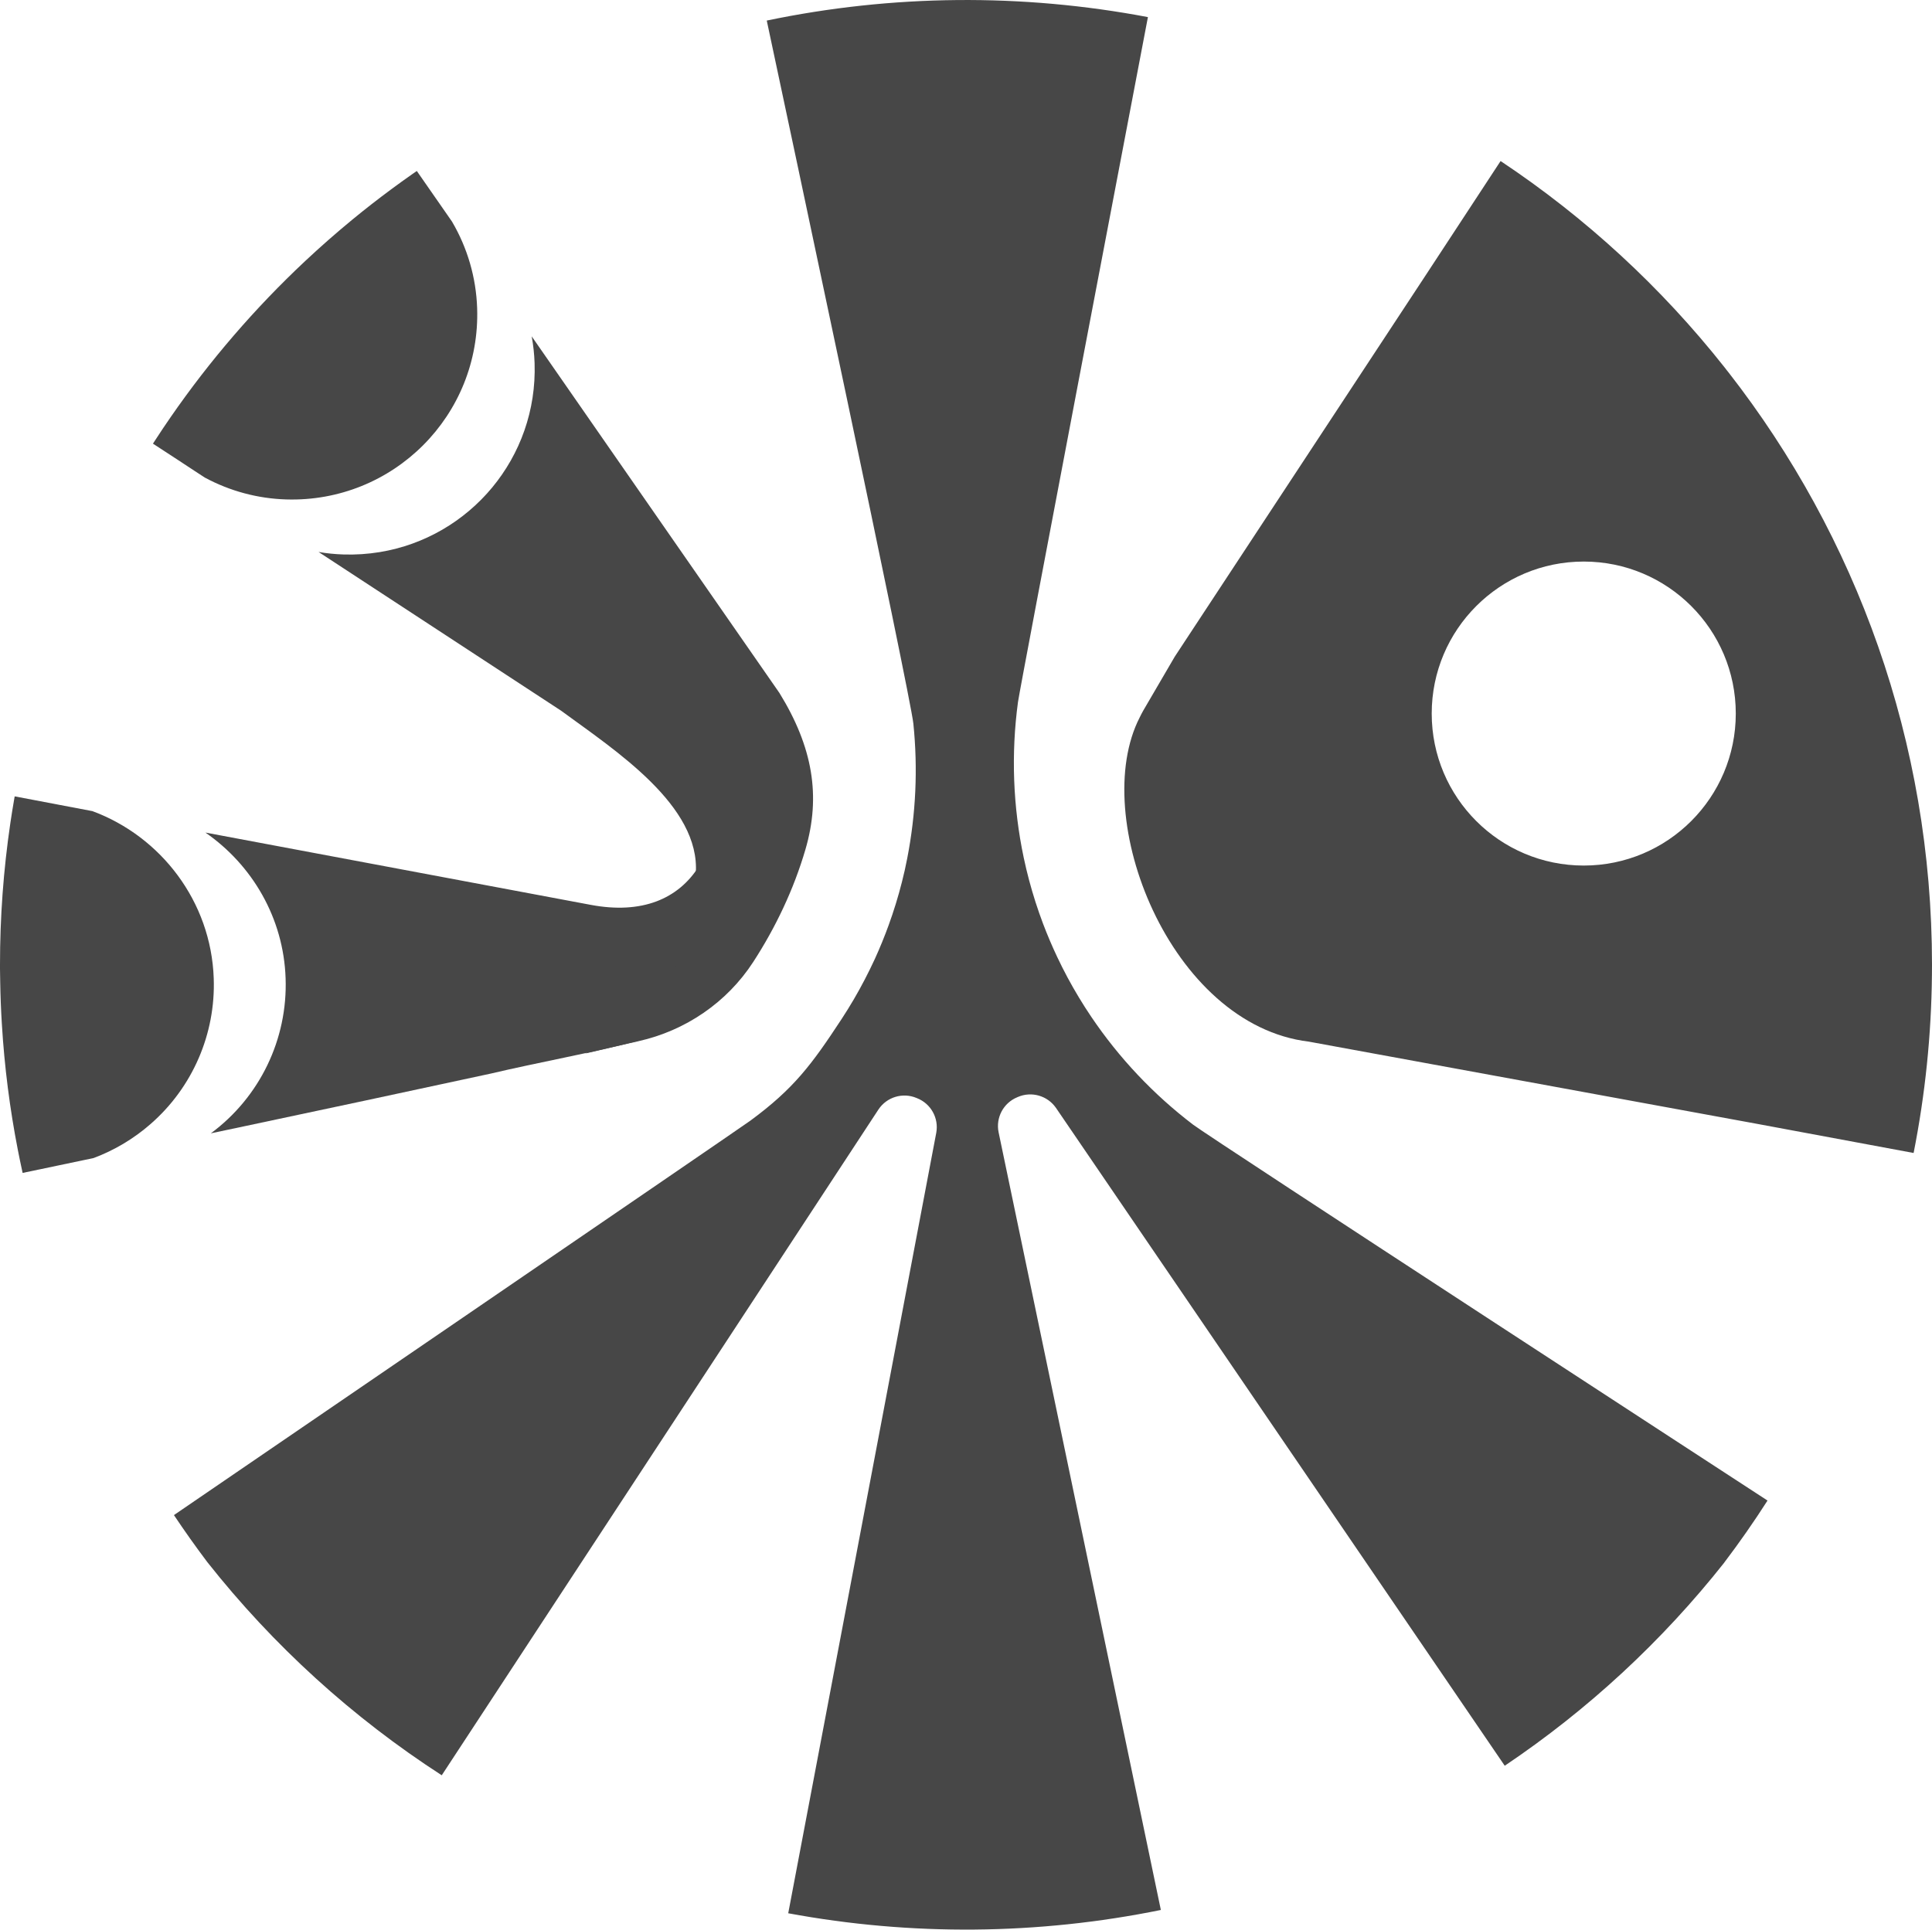
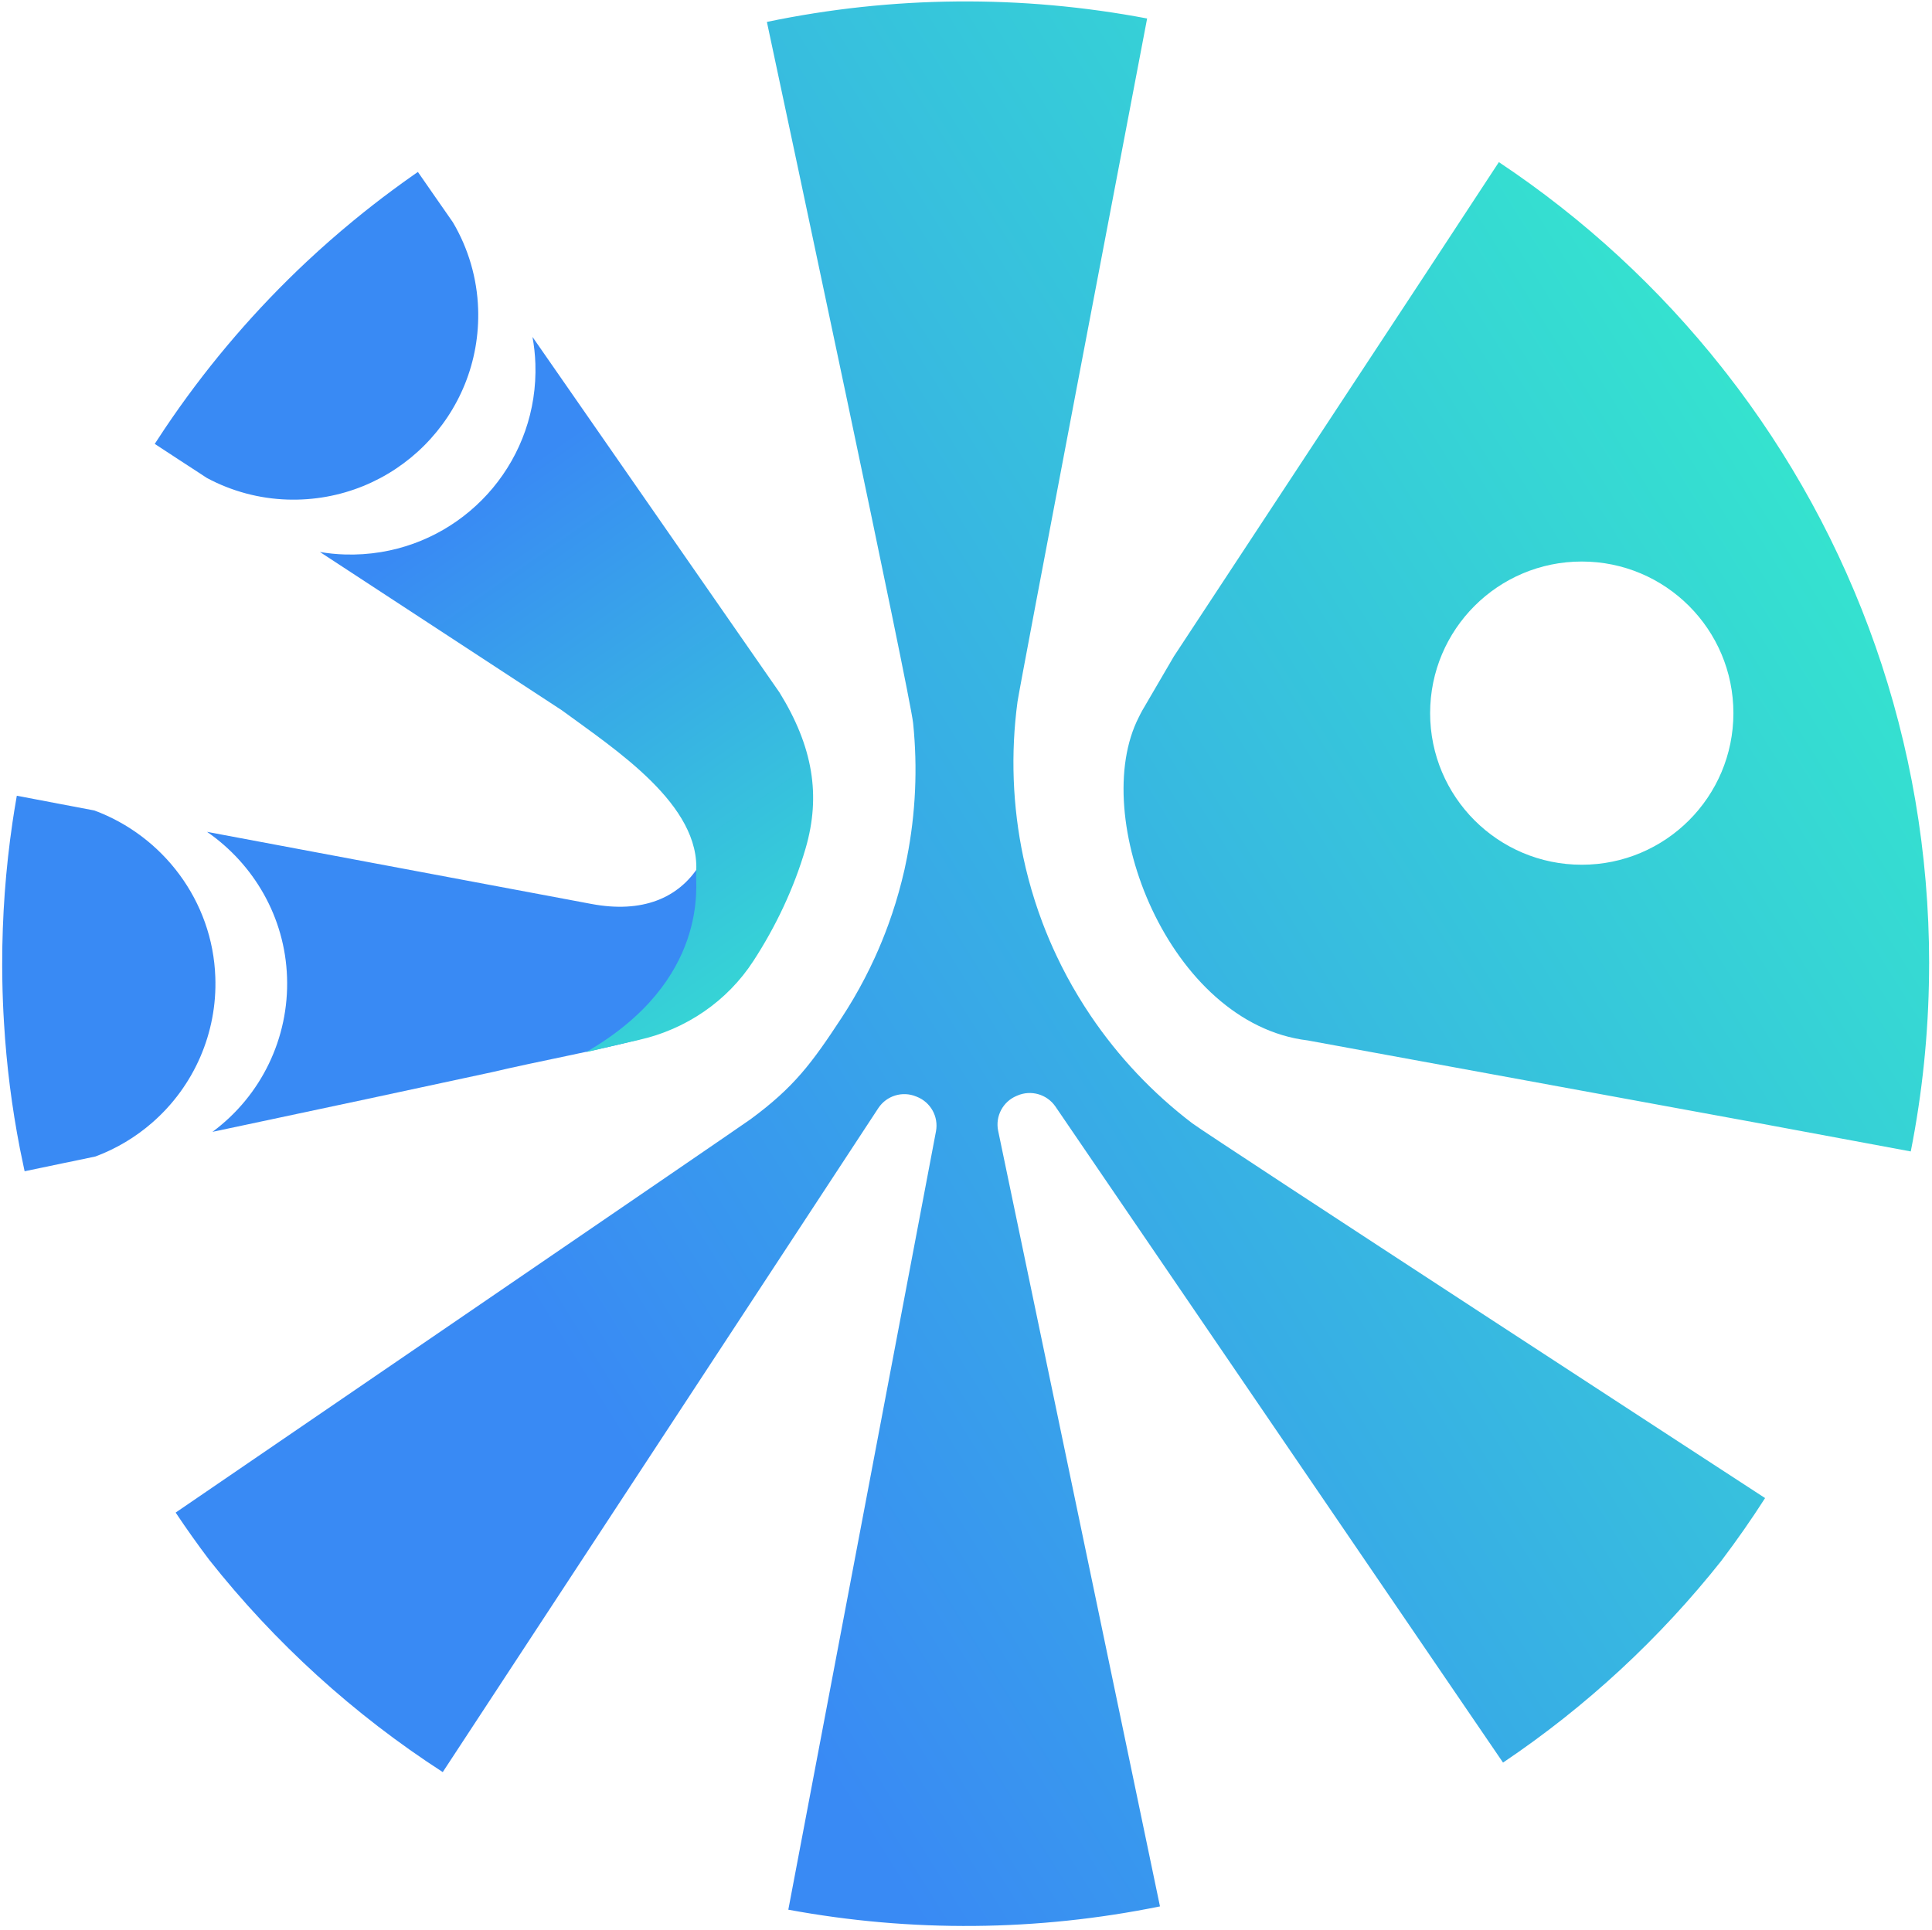
<svg xmlns="http://www.w3.org/2000/svg" viewBox="0 0 1920 1918.07">
  <defs>
-     <style>.cls-1{fill:#474747;}</style>
+     <style>.cls-1{fill:#398af4;}.cls-2{fill:url(#linear-gradient);}.cls-3{fill:url(#linear-gradient-2);}</style>
+     <linearGradient id="linear-gradient" x1="204.94" y1="1463.66" x2="1826.6" y2="450.33" gradientUnits="userSpaceOnUse">
+       <stop offset="0.19" stop-color="#398af4" />
+       <stop offset="1" stop-color="#35e5ce" />
+     </linearGradient>
+     <linearGradient id="linear-gradient-2" x1="437.94" y1="522.1" x2="809.49" y2="1052.73" gradientUnits="userSpaceOnUse">
+       <stop offset="0" stop-color="#398af4" />
+       <stop offset="1" stop-color="#35e1d0" />
+     </linearGradient>
  </defs>
  <g id="EXPORT">
-     <path class="cls-1" d="M177.09,457.37,152,441c.91-1.41,1.81-2.81,2.76-4.22q7.18-11.1,14.73-22A966,966,0,0,1,303.38,259.39q22.74-21.3,46.85-41.14,18.81-15.48,38.45-30,10.4-7.71,21-15.14l4.54-3.16,18.85,27.12a.47.47,0,0,1,.09.12L442,209.9l7.18,10.35a181.61,181.61,0,0,1,25,86c3.62,106.47-83.35,193.51-189.87,190.2a181.85,181.85,0,0,1-80.44-21.56s-.05,0-.07,0l-10.07-6.57Z" />
-     <path class="cls-1" d="M149.63,1117.3A183.72,183.72,0,0,1,93,1151.13s0,0,0,0c-12.33,2.59-23.63,5-33.7,7.07q-11,2.35-20,4.21a.08.08,0,0,1-.07,0c-6.47,1.33-12.06,2.52-16.75,3.5-.23-1.12-.47-2.21-.71-3.33-1.4-6.43-2.74-12.87-4-19.35a950.46,950.46,0,0,1-15.9-125q-1.32-21-1.66-42.16Q0,969.57,0,963c0-1.31,0-2.64,0-4A964.73,964.73,0,0,1,10.28,818.19q1.68-11.38,3.64-22.67c.21-1.31.43-2.59.67-3.9L32.52,795a0,0,0,0,1,0,0l25.1,4.78,34.08,6.47s0,0,.07,0c68.26,25.25,118,90,120.63,166.17A183.37,183.37,0,0,1,149.63,1117.3Z" />
-     <path class="cls-1" d="M707.82,721.19C825.26,777,798.6,990.74,631.68,1035.26c-35.69,9.51-100.76,21.67-143.59,31.83-80.56,17.44-168.17,36.12-246.31,52.66q-16.44,3.45-32.26,6.82a183.56,183.56,0,0,0,74.31-154.13c-2-59.91-33.24-112.73-79.69-144.85l382.8,71.83C688.78,918.67,731.61,837.78,707.82,721.19Z" />
-     <path class="cls-1" d="M1756.54,1491.58q-20.3,31.7-43,61.65a.1.1,0,0,0,0,.07,963.88,963.88,0,0,1-218.15,201.89l-446-653.95a31.06,31.06,0,0,0-38-10.75l-.5.22a30.91,30.91,0,0,0-18.51,34.72l161.26,773.12a969.68,969.68,0,0,1-370.31,3.28L930.45,1126a30.94,30.94,0,0,0-19.13-34.39l-.52-.21A31,31,0,0,0,873,1102.85L439,1764.67a964.08,964.08,0,0,1-232.85-211.75l-.15-.19q-17.19-22.82-33.14-46.7s563.76-385.33,572.75-392c43.4-31.94,61.11-55.9,90.71-101,4.21-6.44,8.25-12.93,12.16-19.61q11.44-19.58,21-40.36,7.41-16.26,13.58-33.23a442.49,442.49,0,0,0,13.25-43.06q3-11.65,5.28-23.56a456.12,456.12,0,0,0,6.1-133.93C904.71,690.46,781.8,113.47,762,20.44A970,970,0,0,1,1140.79,17C1123,110.5,1013.65,683.14,1011.65,697.92a455.35,455.35,0,0,0,5.76,154.85c1.57,7.37,3.3,14.71,5.23,21.94a450.76,450.76,0,0,0,13.92,43.42q6.42,16.93,14.13,33.23a443.2,443.2,0,0,0,21.51,40.12q5.88,9.76,12.25,19.2A454,454,0,0,0,1185.78,1118C1202.93,1131.07,1756.54,1491.58,1756.54,1491.58ZM1920,959c0,3.43,0,6.83-.07,10.24v0a959.77,959.77,0,0,1-18.2,176.85l-155.32-28.91-445.72-81.77c-138-16.63-218.87-223.42-168.07-322.28,1.12-2.19,2.14-4.4,3.38-6.52l31.45-53.87,249.07-378.66v0l74.75-114a965.19,965.19,0,0,1,222.61,205.12c.07.09.14.19.22.28a3.88,3.88,0,0,0,.26.31c.4.55.83,1.12,1.26,1.69a0,0,0,0,1,0,0c.62.84,1.29,1.67,2,2.5a2.92,2.92,0,0,1,.23.29l.12.14C1844.6,532.94,1920,737.2,1920,959ZM1725,709.29a151.09,151.09,0,1,0-151.09,151.09A151.08,151.08,0,0,0,1725,709.29Z" />
-     <path class="cls-1" d="M800.47,844.25c-11.59,39.68-29.62,77.63-51.94,112-26.1,40.19-67.22,68.22-114,78.71-33.39,7.47-41.33,9.71-52.82,12.2C705.44,975.77,690.67,879.3,691.45,868.44c4.88-67.72-80.27-122.64-133.86-162l-241-157.77a178.34,178.34,0,0,0,24.84,2.49,185.59,185.59,0,0,0,36-2.37c89.36-14.68,157-93.65,153.84-187.83a182.18,182.18,0,0,0-2.87-26.62L774.56,688.78C807.75,742.6,815.93,791.28,800.47,844.25Z" />
+     <path class="cls-1" d="M178.79,457.61l-25-16.37c.9-1.4,1.8-2.8,2.75-4.2q7.16-11.07,14.69-21.93a963.32,963.32,0,0,1,133.53-155q22.68-21.25,46.73-41,18.76-15.44,38.35-29.94,10.37-7.69,20.93-15.1c1.5-1,3-2.11,4.53-3.15L434.09,198a.31.31,0,0,1,.09.12L443,210.78l7.16,10.33a181.15,181.15,0,0,1,25,85.76c3.6,106.2-83.13,193-189.38,189.71a181.44,181.44,0,0,1-80.23-21.5s-.05-.05-.07-.05l-10-6.55Z" />
+     <path class="cls-1" d="M151.4,1115.82a183.26,183.26,0,0,1-56.5,33.74s0,0-.05,0c-12.29,2.59-23.56,5-33.6,7-7.33,1.57-14,3-20,4.2a.1.1,0,0,1-.07,0c-6.45,1.33-12,2.52-16.71,3.49-.23-1.11-.47-2.21-.71-3.32q-2.1-9.62-4-19.29A947.5,947.5,0,0,1,4,1017.05q-1.32-20.94-1.66-42-.15-6.53-.15-13.08c0-1.31,0-2.63,0-4A962.48,962.48,0,0,1,12.41,817.49q1.68-11.36,3.63-22.61c.22-1.31.43-2.59.67-3.89l17.89,3.39s0,0,0,0l25,4.77,34,6.45s0,0,.07,0c68.08,25.18,117.73,89.73,120.31,165.74A182.9,182.9,0,0,1,151.4,1115.82Z" />
+     <path class="cls-1" d="M708.13,720.74C825.27,776.43,798.68,989.59,632.2,1034c-35.6,9.49-100.5,21.62-143.22,31.75-80.35,17.4-167.73,36-245.67,52.52q-16.41,3.45-32.17,6.81a183.09,183.09,0,0,0,74.11-153.73c-2-59.75-33.15-112.44-79.48-144.47l381.8,71.63C689.15,917.71,731.87,837,708.13,720.74Z" />
+     <path class="cls-2" d="M1754.13,1489.12q-20.25,31.62-42.86,61.5a.1.1,0,0,0,0,.07,961.71,961.71,0,0,1-217.58,201.36L1048.79,1099.8a31,31,0,0,0-37.9-10.72l-.5.22a30.84,30.84,0,0,0-18.46,34.63L1152.77,1895a967.63,967.63,0,0,1-369.35,3.27L930.18,1124.5a30.83,30.83,0,0,0-19.07-34.3l-.53-.22a30.93,30.93,0,0,0-37.66,11.43L440,1761.5a961.77,961.77,0,0,1-232.24-211.19,2.31,2.31,0,0,1-.14-.19q-17.16-22.75-33.06-46.58s562.29-384.33,571.26-390.94c43.29-31.86,60.95-55.76,90.47-100.75,4.2-6.42,8.23-12.9,12.13-19.56A452,452,0,0,0,869.34,952q7.41-16.21,13.55-33.14a443.21,443.21,0,0,0,13.22-43q3-11.62,5.27-23.49a454.8,454.8,0,0,0,6.07-133.58c-2.94-28.78-125.53-604.27-145.32-697A967.29,967.29,0,0,1,1140,18.38c-17.8,93.26-126.81,664.41-128.81,679.15A454.72,454.72,0,0,0,1016.92,852c1.56,7.35,3.3,14.67,5.22,21.88A445.7,445.7,0,0,0,1036,917.17q6.4,16.89,14.09,33.14a438.2,438.2,0,0,0,21.46,40q5.87,9.75,12.22,19.16a452.61,452.61,0,0,0,101.06,107.06C1202,1129.55,1754.13,1489.12,1754.13,1489.12Zm163-531.16q0,5.12-.07,10.2v0a957.48,957.48,0,0,1-18.16,176.4L1744,1115.74l-444.56-81.56c-137.64-16.59-218.3-222.83-167.63-321.44,1.11-2.18,2.13-4.39,3.37-6.5l31.37-53.73L1415,274.83v0l74.56-113.67a963.52,963.52,0,0,1,222,204.58l.21.29a3.88,3.88,0,0,1,.26.31l1.26,1.68s0,0,0,0c.62.83,1.29,1.66,2,2.49a2,2,0,0,1,.24.28c0,.05.07.1.12.15C1842,533,1917.16,736.71,1917.16,958ZM1722.64,708.88a150.7,150.7,0,1,0-150.7,150.69A150.7,150.7,0,0,0,1722.64,708.88Z" />
+     <path class="cls-3" d="M800.54,843.48C789,883.06,771,920.91,748.74,955.18c-26,40.08-67,68-113.7,78.5-33.29,7.45-41.22,9.68-52.68,12.18C705.76,974.66,691,878.44,691.81,867.6,696.68,800.06,611.75,745.29,558.3,706L317.9,548.67a177.64,177.64,0,0,0,24.78,2.49,185.5,185.5,0,0,0,35.93-2.37c89.13-14.65,156.62-93.41,153.44-187.34a181.23,181.23,0,0,0-2.87-26.55L774.7,688.42C807.81,742.1,816,790.65,800.54,843.48Z" />
  </g>
</svg>
